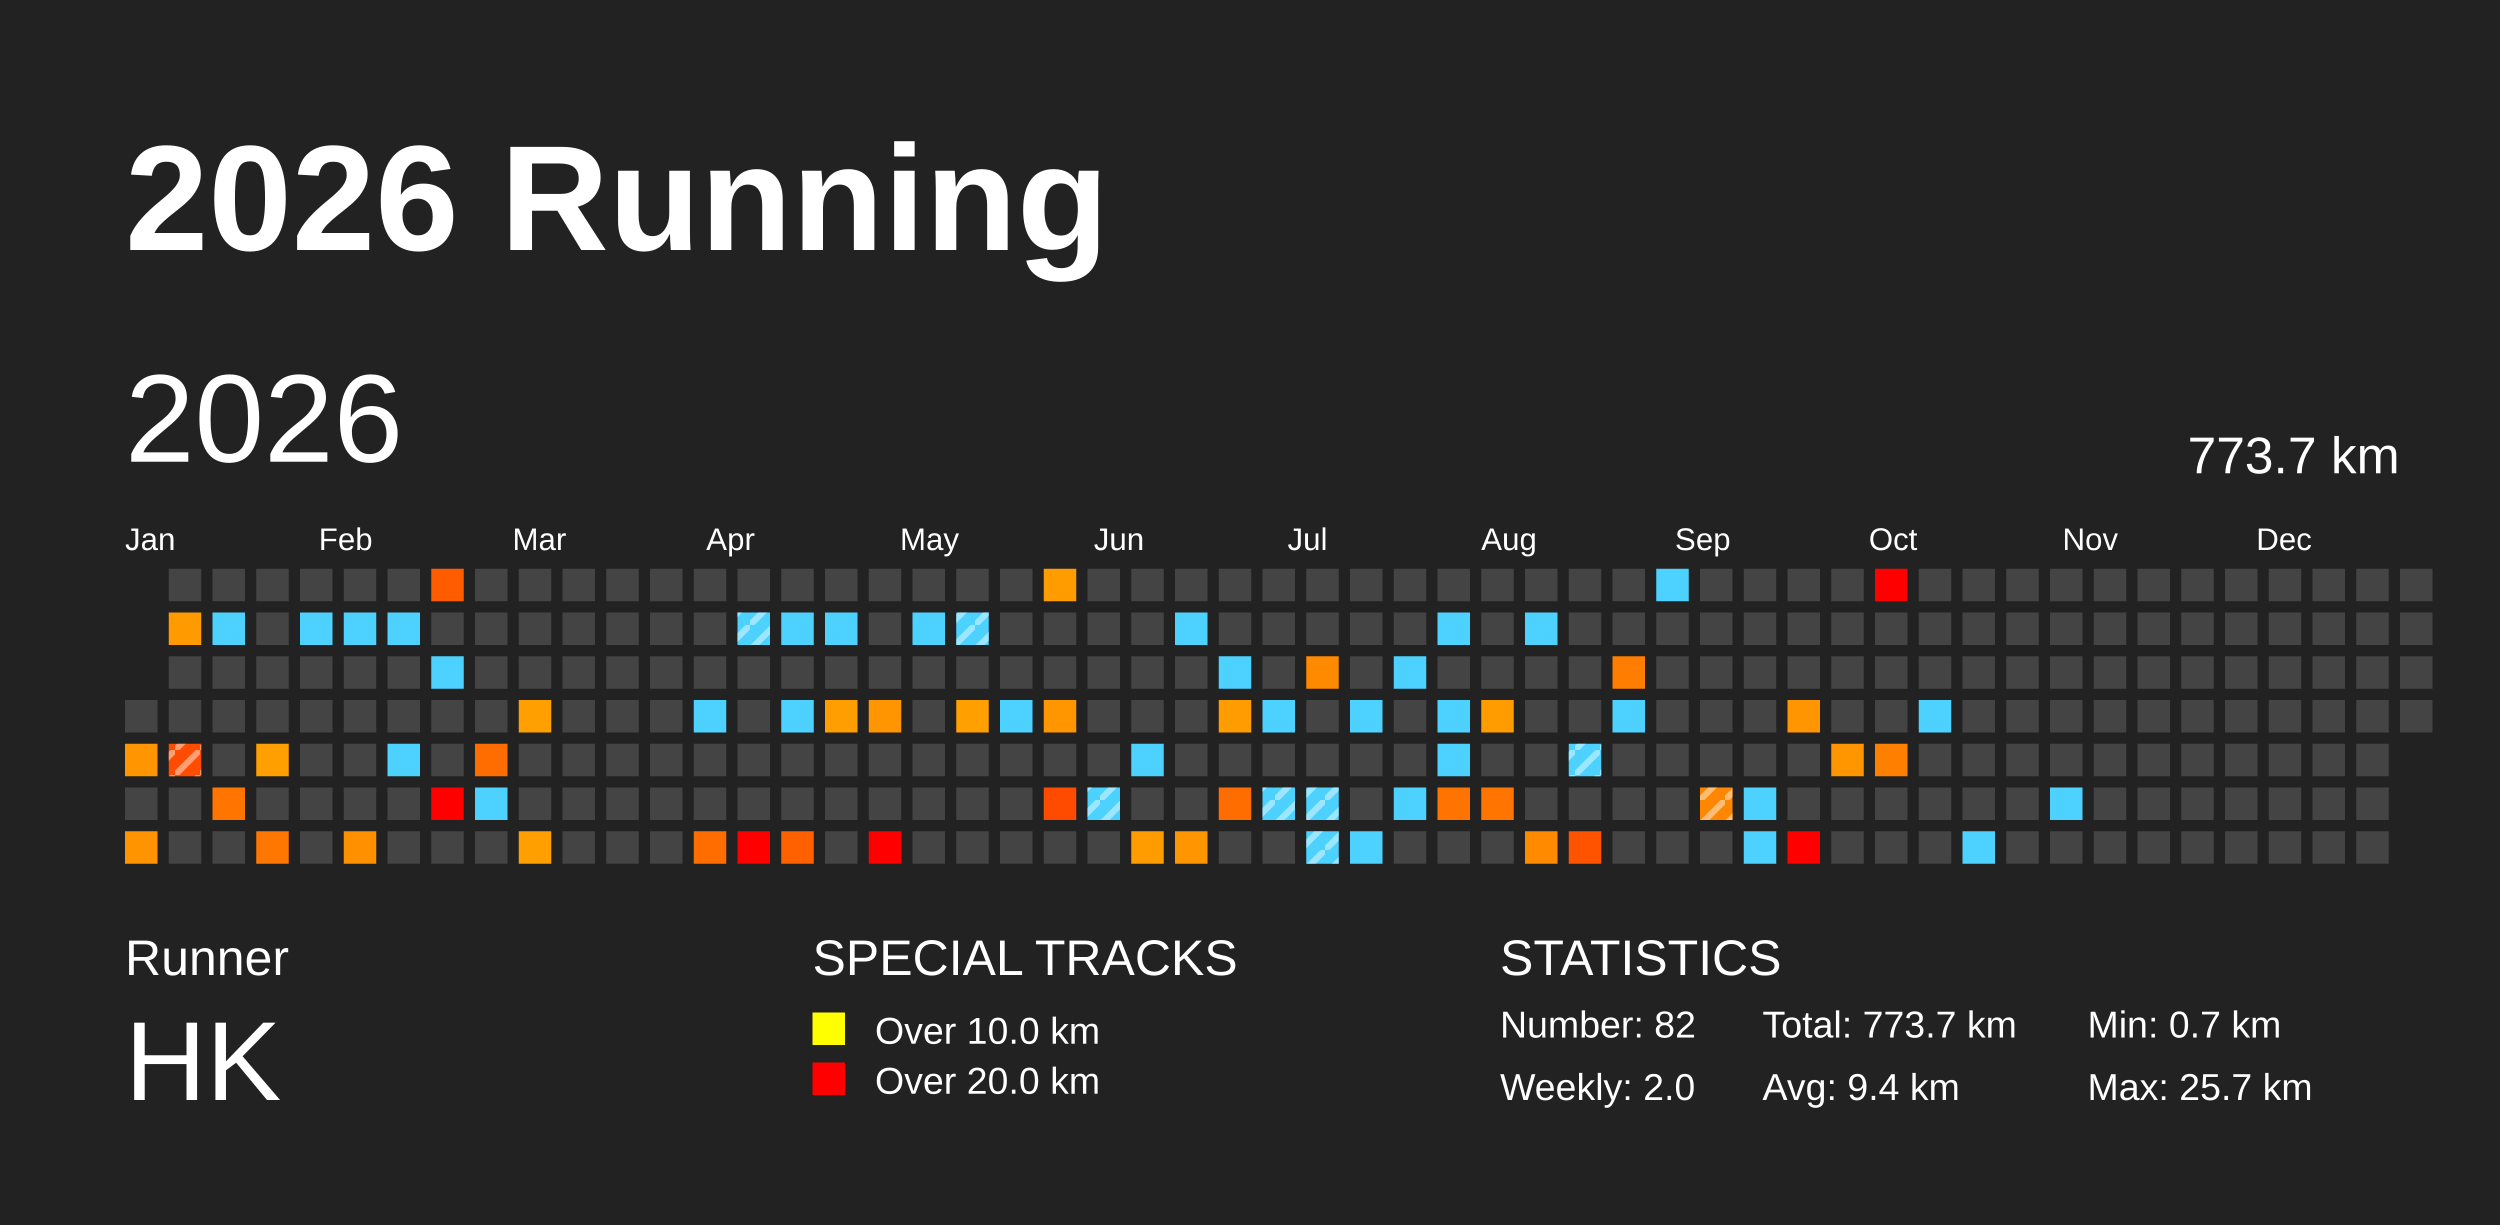
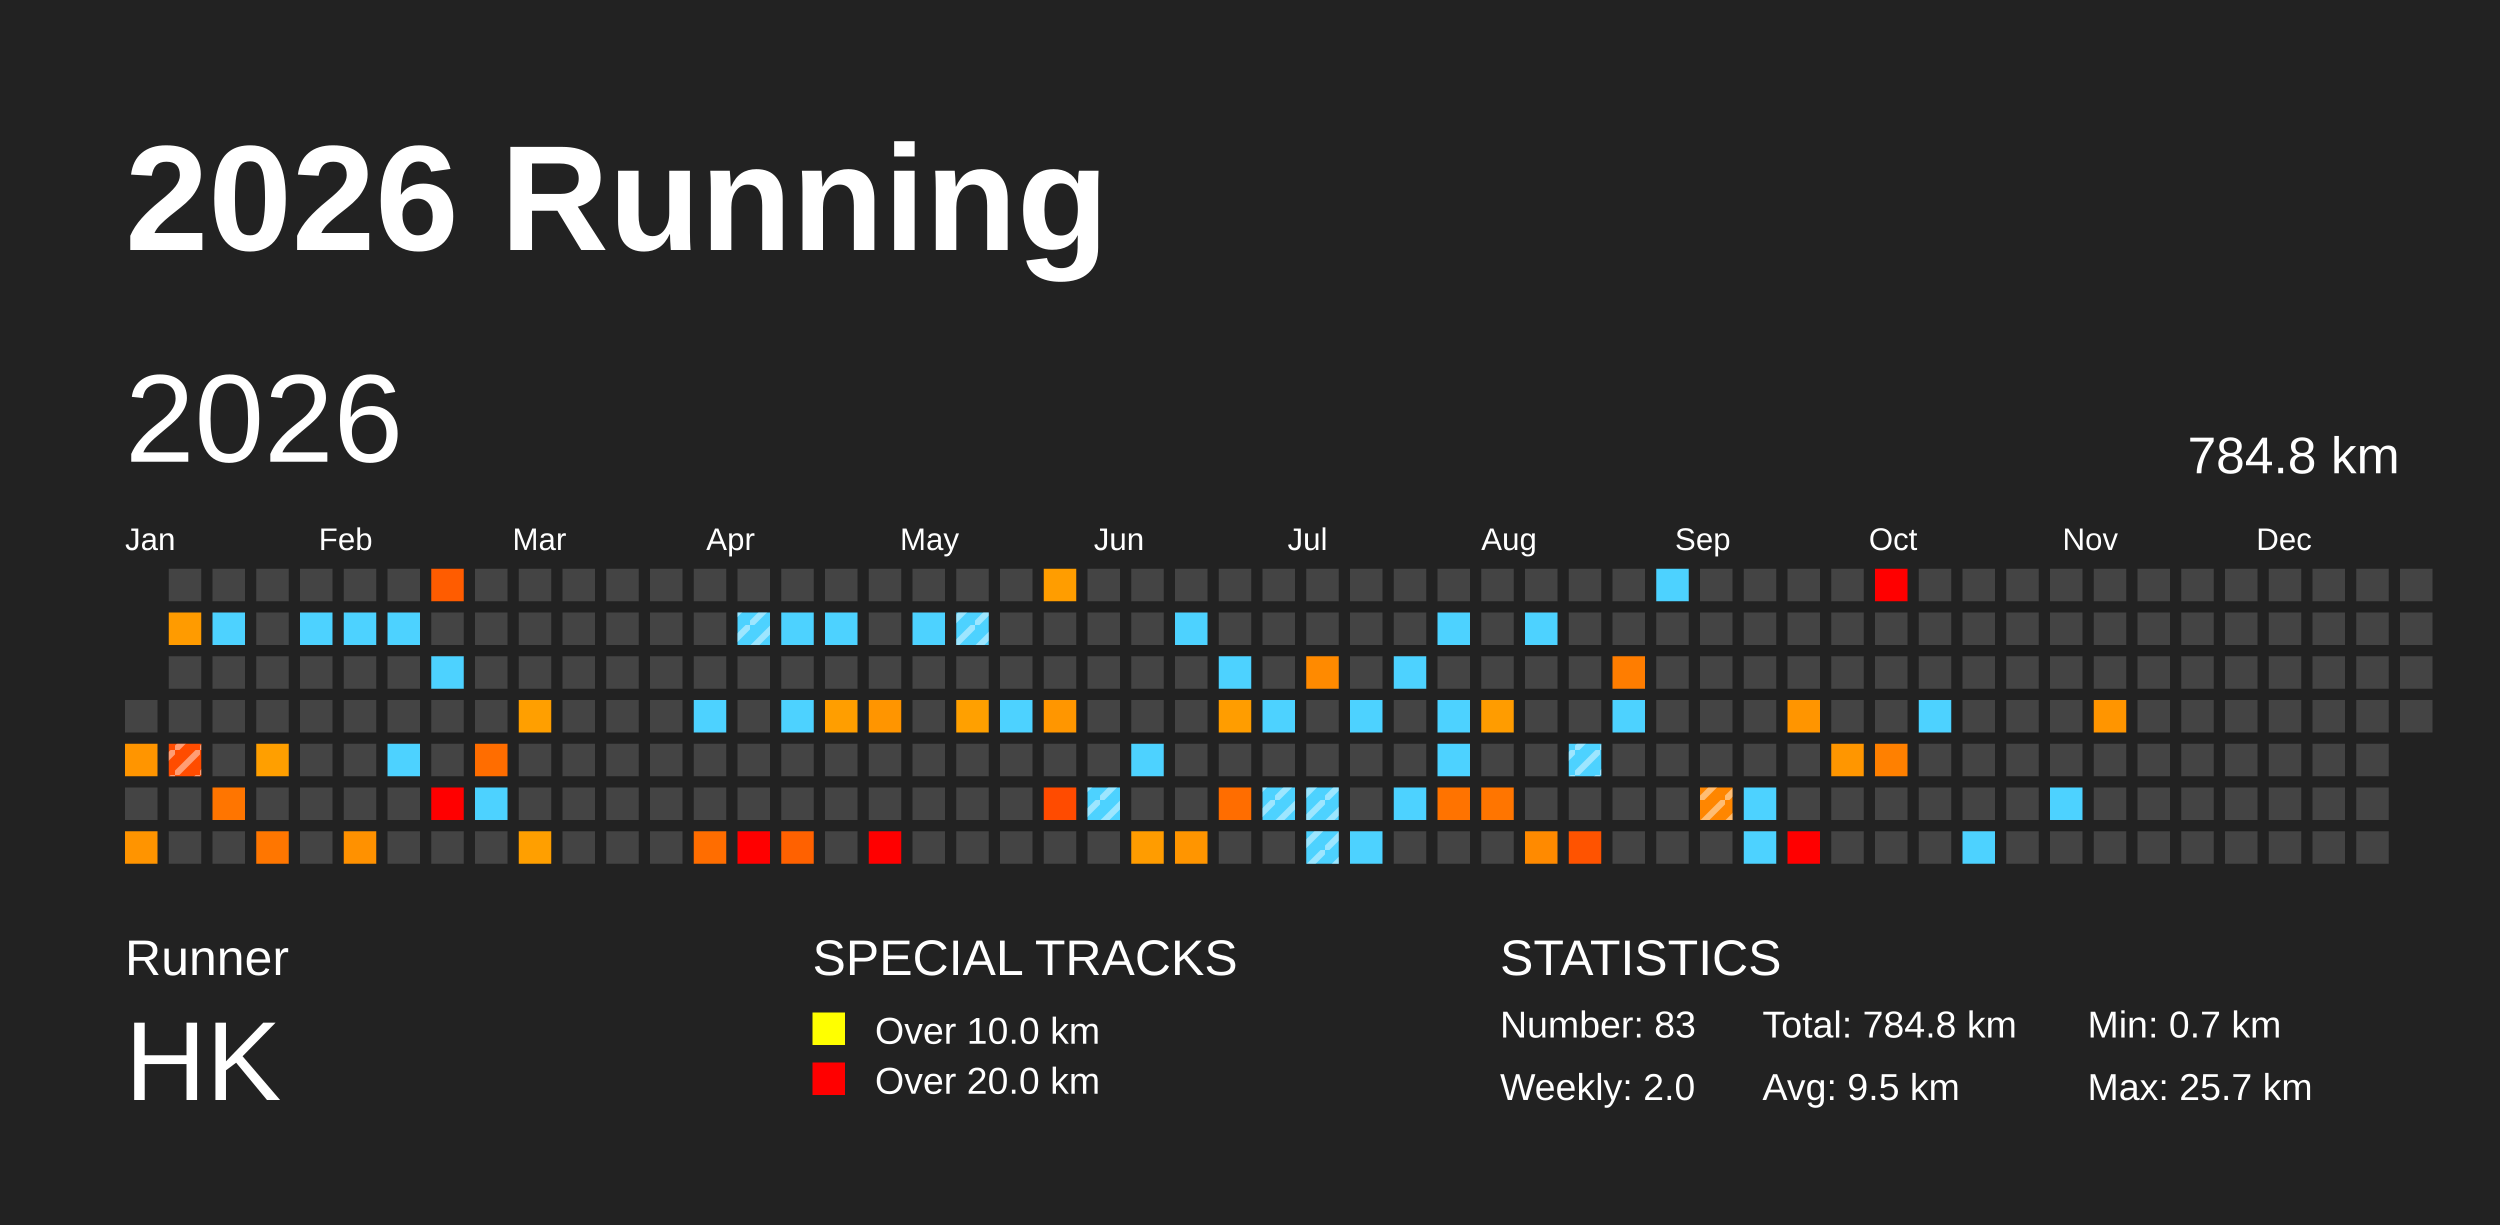
<svg xmlns="http://www.w3.org/2000/svg" baseProfile="full" height="98mm" version="1.1" viewBox="0,0,200,98" width="200mm">
  <defs>
    <pattern height="2" id="indoor-stripe" patternUnits="userSpaceOnUse" width="2">
      <line stroke="white" stroke-opacity="0.45" stroke-width="0.5" x1="0" x2="2" y1="2" y2="0" />
    </pattern>
  </defs>
  <rect fill="#222222" height="98" width="200" x="0" y="0" />
  <text fill="#FFFFFF" style="font-size:12px; font-family:Arial; font-weight:bold;" x="10" y="20">2026 Running</text>
  <text fill="#FFFFFF" style="font-size:4px; font-family:Arial" x="10" y="78">Runner</text>
  <text fill="#FFFFFF" style="font-size:9px; font-family:Arial" x="10" y="88">HK</text>
  <text fill="#FFFFFF" style="font-size:4px; font-family:Arial" x="65" y="78">SPECIAL TRACKS</text>
  <rect fill="yellow" height="2.6" width="2.6" x="65" y="81" />
  <text fill="#FFFFFF" style="font-size:3px; font-family:Arial" x="70" y="83.5">Over 10.0 km</text>
  <rect fill="red" height="2.6" width="2.6" x="65" y="85" />
  <text fill="#FFFFFF" style="font-size:3px; font-family:Arial" x="70" y="87.5">Over 20.0 km</text>
  <text fill="#FFFFFF" style="font-size:4px; font-family:Arial" x="120" y="78">STATISTICS</text>
-   <text fill="#FFFFFF" style="font-size:3px; font-family:Arial" x="120" y="83">Number: 82</text>
+   <text fill="#FFFFFF" style="font-size:3px; font-family:Arial" x="120" y="83">Number: 83</text>
  <text fill="#FFFFFF" style="font-size:3px; font-family:Arial" x="120" y="88">Weekly: 2.0</text>
-   <text fill="#FFFFFF" style="font-size:3px; font-family:Arial" x="141" y="83">Total: 773.7 km</text>
-   <text fill="#FFFFFF" style="font-size:3px; font-family:Arial" x="141" y="88">Avg: 9.4 km</text>
+   <text fill="#FFFFFF" style="font-size:3px; font-family:Arial" x="141" y="83">Total: 784.8 km</text>
+   <text fill="#FFFFFF" style="font-size:3px; font-family:Arial" x="141" y="88">Avg: 9.5 km</text>
  <text fill="#FFFFFF" style="font-size:3px; font-family:Arial" x="167" y="83">Min: 0.7 km</text>
  <text fill="#FFFFFF" style="font-size:3px; font-family:Arial" x="167" y="88">Max: 25.7 km</text>
  <text dominant-baseline="hanging" fill="#FFFFFF" style="font-size:10.0px; font-family:Arial;" x="10" y="30">2026</text>
-   <text dominant-baseline="hanging" fill="#FFFFFF" style="font-size:4.125px; font-family:Arial;" x="175" y="35">773.7 km</text>
+   <text dominant-baseline="hanging" fill="#FFFFFF" style="font-size:4.125px; font-family:Arial;" x="175" y="35">784.8 km</text>
  <text fill="#FFFFFF" style="font-size:2.5px; font-family:Arial" x="10.0" y="44">Jan</text>
  <text fill="#FFFFFF" style="font-size:2.5px; font-family:Arial" x="25.5" y="44">Feb</text>
  <text fill="#FFFFFF" style="font-size:2.5px; font-family:Arial" x="41.0" y="44">Mar</text>
  <text fill="#FFFFFF" style="font-size:2.5px; font-family:Arial" x="56.5" y="44">Apr</text>
  <text fill="#FFFFFF" style="font-size:2.5px; font-family:Arial" x="72.0" y="44">May</text>
  <text fill="#FFFFFF" style="font-size:2.5px; font-family:Arial" x="87.5" y="44">Jun</text>
  <text fill="#FFFFFF" style="font-size:2.5px; font-family:Arial" x="103.0" y="44">Jul</text>
  <text fill="#FFFFFF" style="font-size:2.5px; font-family:Arial" x="118.5" y="44">Aug</text>
  <text fill="#FFFFFF" style="font-size:2.5px; font-family:Arial" x="134.0" y="44">Sep</text>
  <text fill="#FFFFFF" style="font-size:2.5px; font-family:Arial" x="149.5" y="44">Oct</text>
  <text fill="#FFFFFF" style="font-size:2.5px; font-family:Arial" x="165.0" y="44">Nov</text>
  <text fill="#FFFFFF" style="font-size:2.5px; font-family:Arial" x="180.5" y="44">Dec</text>
  <rect fill="#444444" height="2.6" width="2.6" x="10.0" y="56.0" />
  <rect fill="#ff9500" height="2.6" width="2.6" x="10.0" y="59.5" />
  <rect fill="#444444" height="2.6" width="2.6" x="10.0" y="63.0" />
  <rect fill="#ff9400" height="2.6" width="2.6" x="10.0" y="66.5" />
  <rect fill="#444444" height="2.6" width="2.6" x="13.5" y="45.5" />
  <rect fill="#ff9b00" height="2.6" width="2.6" x="13.5" y="49.0" />
  <rect fill="#444444" height="2.6" width="2.6" x="13.5" y="52.5" />
  <rect fill="#444444" height="2.6" width="2.6" x="13.5" y="56.0" />
  <rect fill="#ff4c00" height="2.6" width="2.6" x="13.5" y="59.5" />
  <rect fill="url(#indoor-stripe)" height="2.6" style="pointer-events: none;" width="2.6" x="13.5" y="59.5" />
  <rect fill="#444444" height="2.6" width="2.6" x="13.5" y="63.0" />
  <rect fill="#444444" height="2.6" width="2.6" x="13.5" y="66.5" />
  <rect fill="#444444" height="2.6" width="2.6" x="17.0" y="45.5" />
  <rect fill="#4dd2ff" height="2.6" width="2.6" x="17.0" y="49.0" />
  <rect fill="#444444" height="2.6" width="2.6" x="17.0" y="52.5" />
  <rect fill="#444444" height="2.6" width="2.6" x="17.0" y="56.0" />
  <rect fill="#444444" height="2.6" width="2.6" x="17.0" y="59.5" />
  <rect fill="#ff7500" height="2.6" width="2.6" x="17.0" y="63.0" />
  <rect fill="#444444" height="2.6" width="2.6" x="17.0" y="66.5" />
  <rect fill="#444444" height="2.6" width="2.6" x="20.5" y="45.5" />
  <rect fill="#444444" height="2.6" width="2.6" x="20.5" y="49.0" />
  <rect fill="#444444" height="2.6" width="2.6" x="20.5" y="52.5" />
  <rect fill="#444444" height="2.6" width="2.6" x="20.5" y="56.0" />
  <rect fill="#ff9f00" height="2.6" width="2.6" x="20.5" y="59.5" />
  <rect fill="#444444" height="2.6" width="2.6" x="20.5" y="63.0" />
  <rect fill="#ff7600" height="2.6" width="2.6" x="20.5" y="66.5" />
  <rect fill="#444444" height="2.6" width="2.6" x="24.0" y="45.5" />
  <rect fill="#4dd2ff" height="2.6" width="2.6" x="24.0" y="49.0" />
  <rect fill="#444444" height="2.6" width="2.6" x="24.0" y="52.5" />
  <rect fill="#444444" height="2.6" width="2.6" x="24.0" y="56.0" />
  <rect fill="#444444" height="2.6" width="2.6" x="24.0" y="59.5" />
  <rect fill="#444444" height="2.6" width="2.6" x="24.0" y="63.0" />
  <rect fill="#444444" height="2.6" width="2.6" x="24.0" y="66.5" />
  <rect fill="#444444" height="2.6" width="2.6" x="27.5" y="45.5" />
  <rect fill="#4dd2ff" height="2.6" width="2.6" x="27.5" y="49.0" />
  <rect fill="#444444" height="2.6" width="2.6" x="27.5" y="52.5" />
  <rect fill="#444444" height="2.6" width="2.6" x="27.5" y="56.0" />
  <rect fill="#444444" height="2.6" width="2.6" x="27.5" y="59.5" />
  <rect fill="#444444" height="2.6" width="2.6" x="27.5" y="63.0" />
  <rect fill="#ff9100" height="2.6" width="2.6" x="27.5" y="66.5" />
  <rect fill="#444444" height="2.6" width="2.6" x="31.0" y="45.5" />
  <rect fill="#4dd2ff" height="2.6" width="2.6" x="31.0" y="49.0" />
  <rect fill="#444444" height="2.6" width="2.6" x="31.0" y="52.5" />
  <rect fill="#444444" height="2.6" width="2.6" x="31.0" y="56.0" />
  <rect fill="#4dd2ff" height="2.6" width="2.6" x="31.0" y="59.5" />
  <rect fill="#444444" height="2.6" width="2.6" x="31.0" y="63.0" />
  <rect fill="#444444" height="2.6" width="2.6" x="31.0" y="66.5" />
  <rect fill="#ff5c00" height="2.6" width="2.6" x="34.5" y="45.5" />
  <rect fill="#444444" height="2.6" width="2.6" x="34.5" y="49.0" />
  <rect fill="#4dd2ff" height="2.6" width="2.6" x="34.5" y="52.5" />
  <rect fill="#444444" height="2.6" width="2.6" x="34.5" y="56.0" />
  <rect fill="#444444" height="2.6" width="2.6" x="34.5" y="59.5" />
  <rect fill="red" height="2.6" width="2.6" x="34.5" y="63.0" />
  <rect fill="#444444" height="2.6" width="2.6" x="34.5" y="66.5" />
  <rect fill="#444444" height="2.6" width="2.6" x="38.0" y="45.5" />
  <rect fill="#444444" height="2.6" width="2.6" x="38.0" y="49.0" />
  <rect fill="#444444" height="2.6" width="2.6" x="38.0" y="52.5" />
  <rect fill="#444444" height="2.6" width="2.6" x="38.0" y="56.0" />
  <rect fill="#ff6d00" height="2.6" width="2.6" x="38.0" y="59.5" />
  <rect fill="#4dd2ff" height="2.6" width="2.6" x="38.0" y="63.0" />
  <rect fill="#444444" height="2.6" width="2.6" x="38.0" y="66.5" />
  <rect fill="#444444" height="2.6" width="2.6" x="41.5" y="45.5" />
  <rect fill="#444444" height="2.6" width="2.6" x="41.5" y="49.0" />
  <rect fill="#444444" height="2.6" width="2.6" x="41.5" y="52.5" />
  <rect fill="#ff9f00" height="2.6" width="2.6" x="41.5" y="56.0" />
  <rect fill="#444444" height="2.6" width="2.6" x="41.5" y="59.5" />
  <rect fill="#444444" height="2.6" width="2.6" x="41.5" y="63.0" />
  <rect fill="#ff9f00" height="2.6" width="2.6" x="41.5" y="66.5" />
  <rect fill="#444444" height="2.6" width="2.6" x="45.0" y="45.5" />
  <rect fill="#444444" height="2.6" width="2.6" x="45.0" y="49.0" />
  <rect fill="#444444" height="2.6" width="2.6" x="45.0" y="52.5" />
  <rect fill="#444444" height="2.6" width="2.6" x="45.0" y="56.0" />
  <rect fill="#444444" height="2.6" width="2.6" x="45.0" y="59.5" />
  <rect fill="#444444" height="2.6" width="2.6" x="45.0" y="63.0" />
  <rect fill="#444444" height="2.6" width="2.6" x="45.0" y="66.5" />
  <rect fill="#444444" height="2.6" width="2.6" x="48.5" y="45.5" />
  <rect fill="#444444" height="2.6" width="2.6" x="48.5" y="49.0" />
  <rect fill="#444444" height="2.6" width="2.6" x="48.5" y="52.5" />
  <rect fill="#444444" height="2.6" width="2.6" x="48.5" y="56.0" />
  <rect fill="#444444" height="2.6" width="2.6" x="48.5" y="59.5" />
  <rect fill="#444444" height="2.6" width="2.6" x="48.5" y="63.0" />
  <rect fill="#444444" height="2.6" width="2.6" x="48.5" y="66.5" />
  <rect fill="#444444" height="2.6" width="2.6" x="52.0" y="45.5" />
  <rect fill="#444444" height="2.6" width="2.6" x="52.0" y="49.0" />
  <rect fill="#444444" height="2.6" width="2.6" x="52.0" y="52.5" />
  <rect fill="#444444" height="2.6" width="2.6" x="52.0" y="56.0" />
  <rect fill="#444444" height="2.6" width="2.6" x="52.0" y="59.5" />
  <rect fill="#444444" height="2.6" width="2.6" x="52.0" y="63.0" />
  <rect fill="#444444" height="2.6" width="2.6" x="52.0" y="66.5" />
  <rect fill="#444444" height="2.6" width="2.6" x="55.5" y="45.5" />
  <rect fill="#444444" height="2.6" width="2.6" x="55.5" y="49.0" />
  <rect fill="#444444" height="2.6" width="2.6" x="55.5" y="52.5" />
  <rect fill="#4dd2ff" height="2.6" width="2.6" x="55.5" y="56.0" />
  <rect fill="#444444" height="2.6" width="2.6" x="55.5" y="59.5" />
  <rect fill="#444444" height="2.6" width="2.6" x="55.5" y="63.0" />
  <rect fill="#ff6d00" height="2.6" width="2.6" x="55.5" y="66.5" />
  <rect fill="#444444" height="2.6" width="2.6" x="59.0" y="45.5" />
  <rect fill="#4dd2ff" height="2.6" width="2.6" x="59.0" y="49.0" />
  <rect fill="url(#indoor-stripe)" height="2.6" style="pointer-events: none;" width="2.6" x="59.0" y="49.0" />
  <rect fill="#444444" height="2.6" width="2.6" x="59.0" y="52.5" />
  <rect fill="#444444" height="2.6" width="2.6" x="59.0" y="56.0" />
  <rect fill="#444444" height="2.6" width="2.6" x="59.0" y="59.5" />
  <rect fill="#444444" height="2.6" width="2.6" x="59.0" y="63.0" />
  <rect fill="red" height="2.6" width="2.6" x="59.0" y="66.5" />
  <rect fill="#444444" height="2.6" width="2.6" x="62.5" y="45.5" />
  <rect fill="#4dd2ff" height="2.6" width="2.6" x="62.5" y="49.0" />
  <rect fill="#444444" height="2.6" width="2.6" x="62.5" y="52.5" />
  <rect fill="#4dd2ff" height="2.6" width="2.6" x="62.5" y="56.0" />
  <rect fill="#444444" height="2.6" width="2.6" x="62.5" y="59.5" />
  <rect fill="#444444" height="2.6" width="2.6" x="62.5" y="63.0" />
  <rect fill="#ff6100" height="2.6" width="2.6" x="62.5" y="66.5" />
  <rect fill="#444444" height="2.6" width="2.6" x="66.0" y="45.5" />
  <rect fill="#4dd2ff" height="2.6" width="2.6" x="66.0" y="49.0" />
  <rect fill="#444444" height="2.6" width="2.6" x="66.0" y="52.5" />
  <rect fill="#ff9e00" height="2.6" width="2.6" x="66.0" y="56.0" />
  <rect fill="#444444" height="2.6" width="2.6" x="66.0" y="59.5" />
  <rect fill="#444444" height="2.6" width="2.6" x="66.0" y="63.0" />
  <rect fill="#444444" height="2.6" width="2.6" x="66.0" y="66.5" />
  <rect fill="#444444" height="2.6" width="2.6" x="69.5" y="45.5" />
  <rect fill="#444444" height="2.6" width="2.6" x="69.5" y="49.0" />
  <rect fill="#444444" height="2.6" width="2.6" x="69.5" y="52.5" />
  <rect fill="#ff9500" height="2.6" width="2.6" x="69.5" y="56.0" />
  <rect fill="#444444" height="2.6" width="2.6" x="69.5" y="59.5" />
  <rect fill="#444444" height="2.6" width="2.6" x="69.5" y="63.0" />
  <rect fill="red" height="2.6" width="2.6" x="69.5" y="66.5" />
  <rect fill="#444444" height="2.6" width="2.6" x="73.0" y="45.5" />
  <rect fill="#4dd2ff" height="2.6" width="2.6" x="73.0" y="49.0" />
  <rect fill="#444444" height="2.6" width="2.6" x="73.0" y="52.5" />
  <rect fill="#444444" height="2.6" width="2.6" x="73.0" y="56.0" />
  <rect fill="#444444" height="2.6" width="2.6" x="73.0" y="59.5" />
  <rect fill="#444444" height="2.6" width="2.6" x="73.0" y="63.0" />
  <rect fill="#444444" height="2.6" width="2.6" x="73.0" y="66.5" />
  <rect fill="#444444" height="2.6" width="2.6" x="76.5" y="45.5" />
  <rect fill="#4dd2ff" height="2.6" width="2.6" x="76.5" y="49.0" />
  <rect fill="url(#indoor-stripe)" height="2.6" style="pointer-events: none;" width="2.6" x="76.5" y="49.0" />
  <rect fill="#444444" height="2.6" width="2.6" x="76.5" y="52.5" />
  <rect fill="#ffa000" height="2.6" width="2.6" x="76.5" y="56.0" />
  <rect fill="#444444" height="2.6" width="2.6" x="76.5" y="59.5" />
  <rect fill="#444444" height="2.6" width="2.6" x="76.5" y="63.0" />
  <rect fill="#444444" height="2.6" width="2.6" x="76.5" y="66.5" />
  <rect fill="#444444" height="2.6" width="2.6" x="80.0" y="45.5" />
  <rect fill="#444444" height="2.6" width="2.6" x="80.0" y="49.0" />
  <rect fill="#444444" height="2.6" width="2.6" x="80.0" y="52.5" />
  <rect fill="#4dd2ff" height="2.6" width="2.6" x="80.0" y="56.0" />
  <rect fill="#444444" height="2.6" width="2.6" x="80.0" y="59.5" />
  <rect fill="#444444" height="2.6" width="2.6" x="80.0" y="63.0" />
  <rect fill="#444444" height="2.6" width="2.6" x="80.0" y="66.5" />
  <rect fill="#ff9d00" height="2.6" width="2.6" x="83.5" y="45.5" />
  <rect fill="#444444" height="2.6" width="2.6" x="83.5" y="49.0" />
  <rect fill="#444444" height="2.6" width="2.6" x="83.5" y="52.5" />
  <rect fill="#ff9600" height="2.6" width="2.6" x="83.5" y="56.0" />
  <rect fill="#444444" height="2.6" width="2.6" x="83.5" y="59.5" />
  <rect fill="#ff4b00" height="2.6" width="2.6" x="83.5" y="63.0" />
  <rect fill="#444444" height="2.6" width="2.6" x="83.5" y="66.5" />
  <rect fill="#444444" height="2.6" width="2.6" x="87.0" y="45.5" />
  <rect fill="#444444" height="2.6" width="2.6" x="87.0" y="49.0" />
  <rect fill="#444444" height="2.6" width="2.6" x="87.0" y="52.5" />
  <rect fill="#444444" height="2.6" width="2.6" x="87.0" y="56.0" />
  <rect fill="#444444" height="2.6" width="2.6" x="87.0" y="59.5" />
  <rect fill="#4dd2ff" height="2.6" width="2.6" x="87.0" y="63.0" />
  <rect fill="url(#indoor-stripe)" height="2.6" style="pointer-events: none;" width="2.6" x="87.0" y="63.0" />
  <rect fill="#444444" height="2.6" width="2.6" x="87.0" y="66.5" />
  <rect fill="#444444" height="2.6" width="2.6" x="90.5" y="45.5" />
  <rect fill="#444444" height="2.6" width="2.6" x="90.5" y="49.0" />
  <rect fill="#444444" height="2.6" width="2.6" x="90.5" y="52.5" />
  <rect fill="#444444" height="2.6" width="2.6" x="90.5" y="56.0" />
  <rect fill="#4dd2ff" height="2.6" width="2.6" x="90.5" y="59.5" />
  <rect fill="#444444" height="2.6" width="2.6" x="90.5" y="63.0" />
  <rect fill="#ff9c00" height="2.6" width="2.6" x="90.5" y="66.5" />
  <rect fill="#444444" height="2.6" width="2.6" x="94.0" y="45.5" />
  <rect fill="#4dd2ff" height="2.6" width="2.6" x="94.0" y="49.0" />
  <rect fill="#444444" height="2.6" width="2.6" x="94.0" y="52.5" />
  <rect fill="#444444" height="2.6" width="2.6" x="94.0" y="56.0" />
  <rect fill="#444444" height="2.6" width="2.6" x="94.0" y="59.5" />
  <rect fill="#444444" height="2.6" width="2.6" x="94.0" y="63.0" />
  <rect fill="#ff9500" height="2.6" width="2.6" x="94.0" y="66.5" />
  <rect fill="#444444" height="2.6" width="2.6" x="97.5" y="45.5" />
  <rect fill="#444444" height="2.6" width="2.6" x="97.5" y="49.0" />
  <rect fill="#4dd2ff" height="2.6" width="2.6" x="97.5" y="52.5" />
  <rect fill="#ff9d00" height="2.6" width="2.6" x="97.5" y="56.0" />
  <rect fill="#444444" height="2.6" width="2.6" x="97.5" y="59.5" />
  <rect fill="#ff6d00" height="2.6" width="2.6" x="97.5" y="63.0" />
  <rect fill="#444444" height="2.6" width="2.6" x="97.5" y="66.5" />
  <rect fill="#444444" height="2.6" width="2.6" x="101.0" y="45.5" />
  <rect fill="#444444" height="2.6" width="2.6" x="101.0" y="49.0" />
  <rect fill="#444444" height="2.6" width="2.6" x="101.0" y="52.5" />
  <rect fill="#4dd2ff" height="2.6" width="2.6" x="101.0" y="56.0" />
  <rect fill="#444444" height="2.6" width="2.6" x="101.0" y="59.5" />
  <rect fill="#4dd2ff" height="2.6" width="2.6" x="101.0" y="63.0" />
  <rect fill="url(#indoor-stripe)" height="2.6" style="pointer-events: none;" width="2.6" x="101.0" y="63.0" />
  <rect fill="#444444" height="2.6" width="2.6" x="101.0" y="66.5" />
  <rect fill="#444444" height="2.6" width="2.6" x="104.5" y="45.5" />
  <rect fill="#444444" height="2.6" width="2.6" x="104.5" y="49.0" />
  <rect fill="#ff8a00" height="2.6" width="2.6" x="104.5" y="52.5" />
  <rect fill="#444444" height="2.6" width="2.6" x="104.5" y="56.0" />
  <rect fill="#444444" height="2.6" width="2.6" x="104.5" y="59.5" />
  <rect fill="#4dd2ff" height="2.6" width="2.6" x="104.5" y="63.0" />
  <rect fill="url(#indoor-stripe)" height="2.6" style="pointer-events: none;" width="2.6" x="104.5" y="63.0" />
  <rect fill="#4dd2ff" height="2.6" width="2.6" x="104.5" y="66.5" />
  <rect fill="url(#indoor-stripe)" height="2.6" style="pointer-events: none;" width="2.6" x="104.5" y="66.5" />
  <rect fill="#444444" height="2.6" width="2.6" x="108.0" y="45.5" />
  <rect fill="#444444" height="2.6" width="2.6" x="108.0" y="49.0" />
  <rect fill="#444444" height="2.6" width="2.6" x="108.0" y="52.5" />
  <rect fill="#4dd2ff" height="2.6" width="2.6" x="108.0" y="56.0" />
  <rect fill="#444444" height="2.6" width="2.6" x="108.0" y="59.5" />
  <rect fill="#444444" height="2.6" width="2.6" x="108.0" y="63.0" />
  <rect fill="#4dd2ff" height="2.6" width="2.6" x="108.0" y="66.5" />
  <rect fill="#444444" height="2.6" width="2.6" x="111.5" y="45.5" />
  <rect fill="#444444" height="2.6" width="2.6" x="111.5" y="49.0" />
  <rect fill="#4dd2ff" height="2.6" width="2.6" x="111.5" y="52.5" />
  <rect fill="#444444" height="2.6" width="2.6" x="111.5" y="56.0" />
  <rect fill="#444444" height="2.6" width="2.6" x="111.5" y="59.5" />
  <rect fill="#4dd2ff" height="2.6" width="2.6" x="111.5" y="63.0" />
  <rect fill="#444444" height="2.6" width="2.6" x="111.5" y="66.5" />
  <rect fill="#444444" height="2.6" width="2.6" x="115.0" y="45.5" />
  <rect fill="#4dd2ff" height="2.6" width="2.6" x="115.0" y="49.0" />
  <rect fill="#444444" height="2.6" width="2.6" x="115.0" y="52.5" />
  <rect fill="#4dd2ff" height="2.6" width="2.6" x="115.0" y="56.0" />
  <rect fill="#4dd2ff" height="2.6" width="2.6" x="115.0" y="59.5" />
  <rect fill="#ff7300" height="2.6" width="2.6" x="115.0" y="63.0" />
  <rect fill="#444444" height="2.6" width="2.6" x="115.0" y="66.5" />
  <rect fill="#444444" height="2.6" width="2.6" x="118.5" y="45.5" />
  <rect fill="#444444" height="2.6" width="2.6" x="118.5" y="49.0" />
  <rect fill="#444444" height="2.6" width="2.6" x="118.5" y="52.5" />
  <rect fill="#ff9c00" height="2.6" width="2.6" x="118.5" y="56.0" />
  <rect fill="#444444" height="2.6" width="2.6" x="118.5" y="59.5" />
  <rect fill="#ff7500" height="2.6" width="2.6" x="118.5" y="63.0" />
  <rect fill="#444444" height="2.6" width="2.6" x="118.5" y="66.5" />
  <rect fill="#444444" height="2.6" width="2.6" x="122.0" y="45.5" />
  <rect fill="#4dd2ff" height="2.6" width="2.6" x="122.0" y="49.0" />
  <rect fill="#444444" height="2.6" width="2.6" x="122.0" y="52.5" />
  <rect fill="#444444" height="2.6" width="2.6" x="122.0" y="56.0" />
  <rect fill="#444444" height="2.6" width="2.6" x="122.0" y="59.5" />
  <rect fill="#444444" height="2.6" width="2.6" x="122.0" y="63.0" />
  <rect fill="#ff8a00" height="2.6" width="2.6" x="122.0" y="66.5" />
  <rect fill="#444444" height="2.6" width="2.6" x="125.5" y="45.5" />
  <rect fill="#444444" height="2.6" width="2.6" x="125.5" y="49.0" />
  <rect fill="#444444" height="2.6" width="2.6" x="125.5" y="52.5" />
  <rect fill="#444444" height="2.6" width="2.6" x="125.5" y="56.0" />
  <rect fill="#4dd2ff" height="2.6" width="2.6" x="125.5" y="59.5" />
  <rect fill="url(#indoor-stripe)" height="2.6" style="pointer-events: none;" width="2.6" x="125.5" y="59.5" />
  <rect fill="#444444" height="2.6" width="2.6" x="125.5" y="63.0" />
  <rect fill="#ff5300" height="2.6" width="2.6" x="125.5" y="66.5" />
  <rect fill="#444444" height="2.6" width="2.6" x="129.0" y="45.5" />
  <rect fill="#444444" height="2.6" width="2.6" x="129.0" y="49.0" />
  <rect fill="#ff7d00" height="2.6" width="2.6" x="129.0" y="52.5" />
  <rect fill="#4dd2ff" height="2.6" width="2.6" x="129.0" y="56.0" />
  <rect fill="#444444" height="2.6" width="2.6" x="129.0" y="59.5" />
  <rect fill="#444444" height="2.6" width="2.6" x="129.0" y="63.0" />
  <rect fill="#444444" height="2.6" width="2.6" x="129.0" y="66.5" />
  <rect fill="#4dd2ff" height="2.6" width="2.6" x="132.5" y="45.5" />
  <rect fill="#444444" height="2.6" width="2.6" x="132.5" y="49.0" />
  <rect fill="#444444" height="2.6" width="2.6" x="132.5" y="52.5" />
  <rect fill="#444444" height="2.6" width="2.6" x="132.5" y="56.0" />
  <rect fill="#444444" height="2.6" width="2.6" x="132.5" y="59.5" />
  <rect fill="#444444" height="2.6" width="2.6" x="132.5" y="63.0" />
  <rect fill="#444444" height="2.6" width="2.6" x="132.5" y="66.5" />
  <rect fill="#444444" height="2.6" width="2.6" x="136.0" y="45.5" />
  <rect fill="#444444" height="2.6" width="2.6" x="136.0" y="49.0" />
  <rect fill="#444444" height="2.6" width="2.6" x="136.0" y="52.5" />
  <rect fill="#444444" height="2.6" width="2.6" x="136.0" y="56.0" />
  <rect fill="#444444" height="2.6" width="2.6" x="136.0" y="59.5" />
  <rect fill="#ff8600" height="2.6" width="2.6" x="136.0" y="63.0" />
  <rect fill="url(#indoor-stripe)" height="2.6" style="pointer-events: none;" width="2.6" x="136.0" y="63.0" />
  <rect fill="#444444" height="2.6" width="2.6" x="136.0" y="66.5" />
  <rect fill="#444444" height="2.6" width="2.6" x="139.5" y="45.5" />
  <rect fill="#444444" height="2.6" width="2.6" x="139.5" y="49.0" />
  <rect fill="#444444" height="2.6" width="2.6" x="139.5" y="52.5" />
  <rect fill="#444444" height="2.6" width="2.6" x="139.5" y="56.0" />
  <rect fill="#444444" height="2.6" width="2.6" x="139.5" y="59.5" />
  <rect fill="#4dd2ff" height="2.6" width="2.6" x="139.5" y="63.0" />
  <rect fill="#4dd2ff" height="2.6" width="2.6" x="139.5" y="66.5" />
  <rect fill="#444444" height="2.6" width="2.6" x="143.0" y="45.5" />
  <rect fill="#444444" height="2.6" width="2.6" x="143.0" y="49.0" />
  <rect fill="#444444" height="2.6" width="2.6" x="143.0" y="52.5" />
  <rect fill="#ff9500" height="2.6" width="2.6" x="143.0" y="56.0" />
  <rect fill="#444444" height="2.6" width="2.6" x="143.0" y="59.5" />
  <rect fill="#444444" height="2.6" width="2.6" x="143.0" y="63.0" />
  <rect fill="red" height="2.6" width="2.6" x="143.0" y="66.5" />
  <rect fill="#444444" height="2.6" width="2.6" x="146.5" y="45.5" />
  <rect fill="#444444" height="2.6" width="2.6" x="146.5" y="49.0" />
  <rect fill="#444444" height="2.6" width="2.6" x="146.5" y="52.5" />
  <rect fill="#444444" height="2.6" width="2.6" x="146.5" y="56.0" />
  <rect fill="#ff9600" height="2.6" width="2.6" x="146.5" y="59.5" />
  <rect fill="#444444" height="2.6" width="2.6" x="146.5" y="63.0" />
  <rect fill="#444444" height="2.6" width="2.6" x="146.5" y="66.5" />
  <rect fill="red" height="2.6" width="2.6" x="150.0" y="45.5" />
  <rect fill="#444444" height="2.6" width="2.6" x="150.0" y="49.0" />
  <rect fill="#444444" height="2.6" width="2.6" x="150.0" y="52.5" />
  <rect fill="#444444" height="2.6" width="2.6" x="150.0" y="56.0" />
  <rect fill="#ff8000" height="2.6" width="2.6" x="150.0" y="59.5" />
  <rect fill="#444444" height="2.6" width="2.6" x="150.0" y="63.0" />
  <rect fill="#444444" height="2.6" width="2.6" x="150.0" y="66.5" />
  <rect fill="#444444" height="2.6" width="2.6" x="153.5" y="45.5" />
  <rect fill="#444444" height="2.6" width="2.6" x="153.5" y="49.0" />
  <rect fill="#444444" height="2.6" width="2.6" x="153.5" y="52.5" />
  <rect fill="#4dd2ff" height="2.6" width="2.6" x="153.5" y="56.0" />
  <rect fill="#444444" height="2.6" width="2.6" x="153.5" y="59.5" />
  <rect fill="#444444" height="2.6" width="2.6" x="153.5" y="63.0" />
  <rect fill="#444444" height="2.6" width="2.6" x="153.5" y="66.5" />
  <rect fill="#444444" height="2.6" width="2.6" x="157.0" y="45.5" />
  <rect fill="#444444" height="2.6" width="2.6" x="157.0" y="49.0" />
  <rect fill="#444444" height="2.6" width="2.6" x="157.0" y="52.5" />
  <rect fill="#444444" height="2.6" width="2.6" x="157.0" y="56.0" />
  <rect fill="#444444" height="2.6" width="2.6" x="157.0" y="59.5" />
  <rect fill="#444444" height="2.6" width="2.6" x="157.0" y="63.0" />
  <rect fill="#4dd2ff" height="2.6" width="2.6" x="157.0" y="66.5" />
  <rect fill="#444444" height="2.6" width="2.6" x="160.5" y="45.5" />
  <rect fill="#444444" height="2.6" width="2.6" x="160.5" y="49.0" />
  <rect fill="#444444" height="2.6" width="2.6" x="160.5" y="52.5" />
  <rect fill="#444444" height="2.6" width="2.6" x="160.5" y="56.0" />
  <rect fill="#444444" height="2.6" width="2.6" x="160.5" y="59.5" />
  <rect fill="#444444" height="2.6" width="2.6" x="160.5" y="63.0" />
  <rect fill="#444444" height="2.6" width="2.6" x="160.5" y="66.5" />
  <rect fill="#444444" height="2.6" width="2.6" x="164.0" y="45.5" />
  <rect fill="#444444" height="2.6" width="2.6" x="164.0" y="49.0" />
  <rect fill="#444444" height="2.6" width="2.6" x="164.0" y="52.5" />
  <rect fill="#444444" height="2.6" width="2.6" x="164.0" y="56.0" />
  <rect fill="#444444" height="2.6" width="2.6" x="164.0" y="59.5" />
  <rect fill="#4dd2ff" height="2.6" width="2.6" x="164.0" y="63.0" />
  <rect fill="#444444" height="2.6" width="2.6" x="164.0" y="66.5" />
  <rect fill="#444444" height="2.6" width="2.6" x="167.5" y="45.5" />
  <rect fill="#444444" height="2.6" width="2.6" x="167.5" y="49.0" />
  <rect fill="#444444" height="2.6" width="2.6" x="167.5" y="52.5" />
-   <rect fill="#444444" height="2.6" width="2.6" x="167.5" y="56.0" />
+   <rect fill="#ff9500" height="2.6" width="2.6" x="167.5" y="56.0" />
  <rect fill="#444444" height="2.6" width="2.6" x="167.5" y="59.5" />
  <rect fill="#444444" height="2.6" width="2.6" x="167.5" y="63.0" />
  <rect fill="#444444" height="2.6" width="2.6" x="167.5" y="66.5" />
  <rect fill="#444444" height="2.6" width="2.6" x="171.0" y="45.5" />
  <rect fill="#444444" height="2.6" width="2.6" x="171.0" y="49.0" />
  <rect fill="#444444" height="2.6" width="2.6" x="171.0" y="52.5" />
  <rect fill="#444444" height="2.6" width="2.6" x="171.0" y="56.0" />
  <rect fill="#444444" height="2.6" width="2.6" x="171.0" y="59.5" />
  <rect fill="#444444" height="2.6" width="2.6" x="171.0" y="63.0" />
  <rect fill="#444444" height="2.6" width="2.6" x="171.0" y="66.5" />
  <rect fill="#444444" height="2.6" width="2.6" x="174.5" y="45.5" />
  <rect fill="#444444" height="2.6" width="2.6" x="174.5" y="49.0" />
  <rect fill="#444444" height="2.6" width="2.6" x="174.5" y="52.5" />
  <rect fill="#444444" height="2.6" width="2.6" x="174.5" y="56.0" />
  <rect fill="#444444" height="2.6" width="2.6" x="174.5" y="59.5" />
  <rect fill="#444444" height="2.6" width="2.6" x="174.5" y="63.0" />
  <rect fill="#444444" height="2.6" width="2.6" x="174.5" y="66.5" />
  <rect fill="#444444" height="2.6" width="2.6" x="178.0" y="45.5" />
  <rect fill="#444444" height="2.6" width="2.6" x="178.0" y="49.0" />
  <rect fill="#444444" height="2.6" width="2.6" x="178.0" y="52.5" />
  <rect fill="#444444" height="2.6" width="2.6" x="178.0" y="56.0" />
  <rect fill="#444444" height="2.6" width="2.6" x="178.0" y="59.5" />
  <rect fill="#444444" height="2.6" width="2.6" x="178.0" y="63.0" />
  <rect fill="#444444" height="2.6" width="2.6" x="178.0" y="66.5" />
  <rect fill="#444444" height="2.6" width="2.6" x="181.5" y="45.5" />
  <rect fill="#444444" height="2.6" width="2.6" x="181.5" y="49.0" />
  <rect fill="#444444" height="2.6" width="2.6" x="181.5" y="52.5" />
  <rect fill="#444444" height="2.6" width="2.6" x="181.5" y="56.0" />
  <rect fill="#444444" height="2.6" width="2.6" x="181.5" y="59.5" />
  <rect fill="#444444" height="2.6" width="2.6" x="181.5" y="63.0" />
  <rect fill="#444444" height="2.6" width="2.6" x="181.5" y="66.5" />
  <rect fill="#444444" height="2.6" width="2.6" x="185.0" y="45.5" />
  <rect fill="#444444" height="2.6" width="2.6" x="185.0" y="49.0" />
  <rect fill="#444444" height="2.6" width="2.6" x="185.0" y="52.5" />
  <rect fill="#444444" height="2.6" width="2.6" x="185.0" y="56.0" />
  <rect fill="#444444" height="2.6" width="2.6" x="185.0" y="59.5" />
  <rect fill="#444444" height="2.6" width="2.6" x="185.0" y="63.0" />
  <rect fill="#444444" height="2.6" width="2.6" x="185.0" y="66.5" />
  <rect fill="#444444" height="2.6" width="2.6" x="188.5" y="45.5" />
  <rect fill="#444444" height="2.6" width="2.6" x="188.5" y="49.0" />
  <rect fill="#444444" height="2.6" width="2.6" x="188.5" y="52.5" />
  <rect fill="#444444" height="2.6" width="2.6" x="188.5" y="56.0" />
  <rect fill="#444444" height="2.6" width="2.6" x="188.5" y="59.5" />
  <rect fill="#444444" height="2.6" width="2.6" x="188.5" y="63.0" />
  <rect fill="#444444" height="2.6" width="2.6" x="188.5" y="66.5" />
  <rect fill="#444444" height="2.6" width="2.6" x="192.0" y="45.5" />
  <rect fill="#444444" height="2.6" width="2.6" x="192.0" y="49.0" />
  <rect fill="#444444" height="2.6" width="2.6" x="192.0" y="52.5" />
  <rect fill="#444444" height="2.6" width="2.6" x="192.0" y="56.0" />
</svg>
